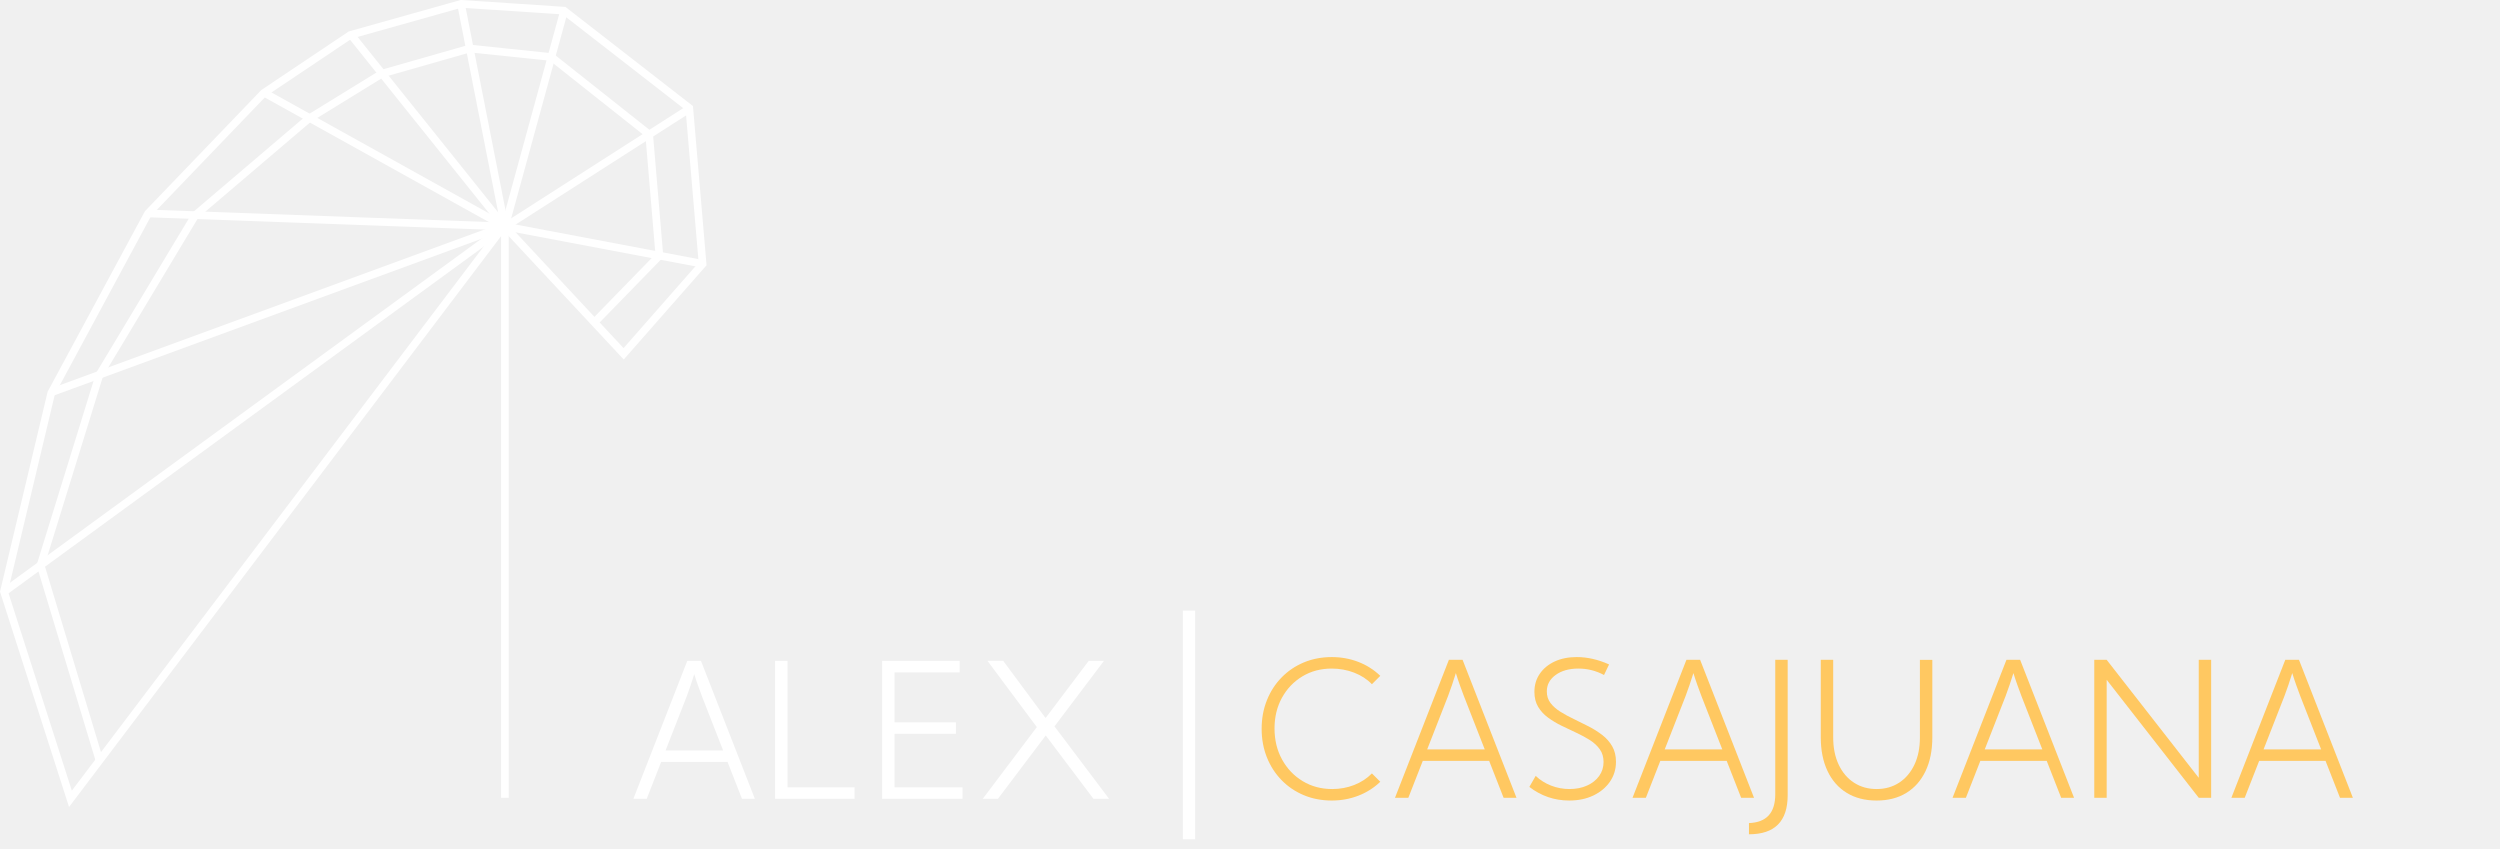
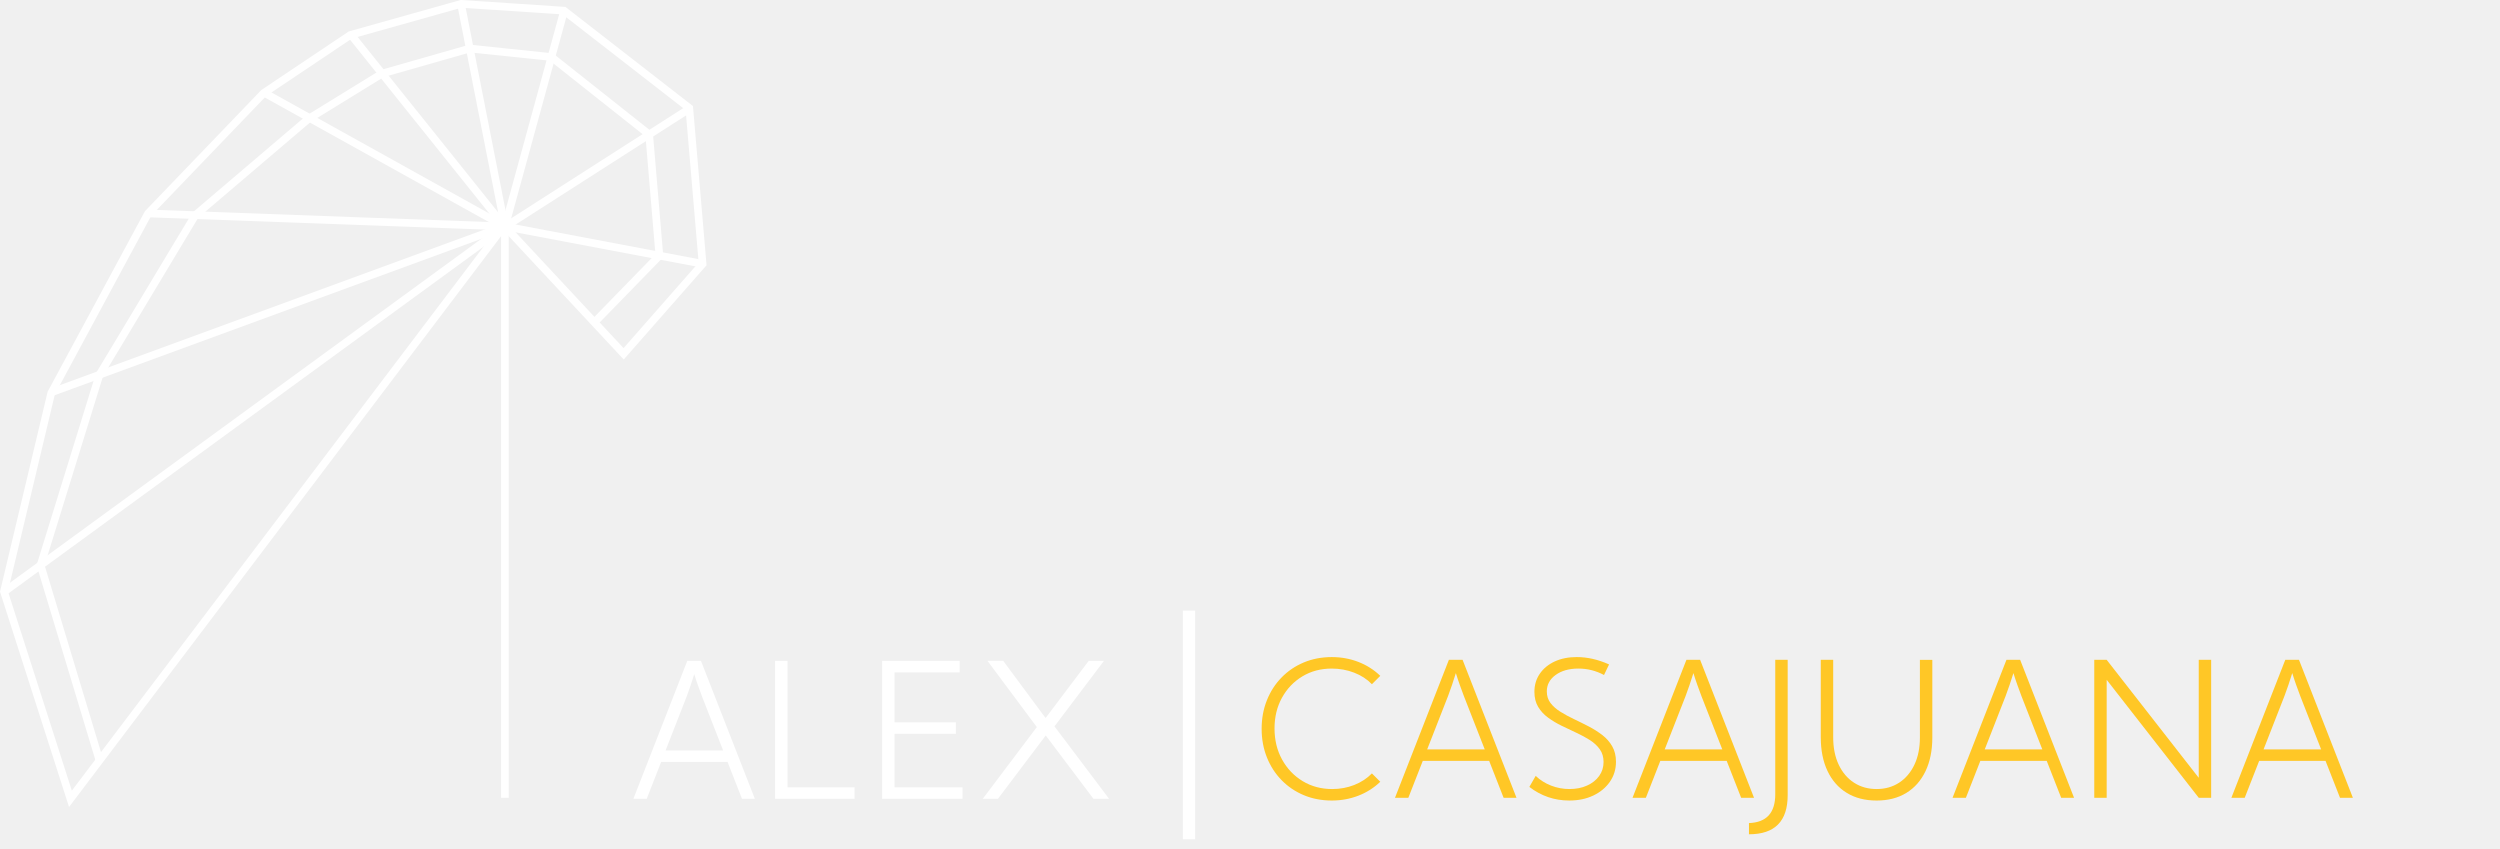
<svg xmlns="http://www.w3.org/2000/svg" version="1.1" id="Layer_1" x="0px" y="0px" width="816.354px" height="277.064px" viewBox="0 0 816.354 277.064" enable-background="new 0 0 816.354 277.064" xml:space="preserve">
  <g>
    <g enable-background="new    ">
-       <path fill="#FFFFFF" d="M206.826,260.848l17.597-45.044h4.474l17.598,45.044h-4.204l-4.715-12.042h-21.681l-4.714,12.042H206.826z     M224.183,227.546l-6.847,17.508h18.798l-6.847-17.508c-0.401-1.061-0.831-2.231-1.291-3.514c-0.461-1.28-0.891-2.582-1.292-3.903    c-0.38,1.241-0.796,2.522-1.246,3.844C225.009,225.294,224.584,226.485,224.183,227.546z" />
-       <path fill="#FFFFFF" d="M279.047,260.848h-25.945v-45.044h4.054v41.29h21.892V260.848z" />
-       <path fill="#FFFFFF" d="M288.056,215.804h25.314v3.754H292.11v16.306h20.03v3.754h-20.03v17.477h22.192v3.754h-26.246V215.804z" />
-       <path fill="#FFFFFF" d="M325.863,260.848h-4.955l17.657-23.423l-16.125-21.651h5.135l13.813,18.648l0.3-0.301l13.813-18.317h4.985    l-16.156,21.381l17.837,23.663h-5.105l-15.585-20.69L325.863,260.848z" />
+       <path fill="#FFFFFF" d="M206.826,260.848l17.597-45.045h4.474l17.599,45.045h-4.204l-4.715-12.042h-21.682l-4.714,12.042H206.826z     M224.183,227.546l-6.847,17.509h18.798l-6.847-17.509c-0.401-1.061-0.831-2.23-1.291-3.514c-0.461-1.28-0.892-2.582-1.292-3.903    c-0.38,1.241-0.796,2.522-1.246,3.845C225.009,225.294,224.584,226.485,224.183,227.546z" />
+       <path fill="#FFFFFF" d="M279.047,260.848h-25.945v-45.045h4.054v41.29h21.893L279.047,260.848L279.047,260.848z" />
+       <path fill="#FFFFFF" d="M288.056,215.804h25.313v3.754h-21.26v16.306h20.03v3.754h-20.03v17.477h22.192v3.755h-26.246V215.804    L288.056,215.804z" />
+       <path fill="#FFFFFF" d="M325.863,260.848h-4.955l17.657-23.424l-16.125-21.65h5.135l13.813,18.647l0.3-0.301l13.813-18.317h4.984    l-16.156,21.382l17.837,23.663h-5.104l-15.585-20.69L325.863,260.848z" />
    </g>
  </g>
  <line fill="none" stroke="#FFFFFF" stroke-width="4" stroke-miterlimit="10" x1="388.265" y1="274.063" x2="388.265" y2="199.395" />
  <line fill="none" stroke="#FFFFFF" stroke-width="2.5" stroke-miterlimit="10" x1="164.875" y1="260.507" x2="164.875" y2="73.948" />
  <polyline fill="none" stroke="#FFFFFF" stroke-width="2.5" stroke-miterlimit="10" points="164.875,73.948 203.648,115.531   229.427,86.186 225.082,35.28 184.158,3.475 150.57,1.262 114.392,11.427 86.139,30.361 48.35,69.708 16.731,128.36 1.297,193.16   22.999,260.849 164.761,73.538 " />
  <line fill="none" stroke="#FFFFFF" stroke-width="2.5" stroke-miterlimit="10" x1="164.955" y1="73.948" x2="229.632" y2="86.186" />
  <line fill="none" stroke="#FFFFFF" stroke-width="2.5" stroke-miterlimit="10" x1="225.082" y1="35.526" x2="164.955" y2="74.034" />
  <line fill="none" stroke="#FFFFFF" stroke-width="2.5" stroke-miterlimit="10" x1="164.875" y1="74.034" x2="184.158" y2="3.68" />
  <line fill="none" stroke="#FFFFFF" stroke-width="2.5" stroke-miterlimit="10" x1="164.832" y1="73.89" x2="150.57" y2="1.466" />
  <line fill="none" stroke="#FFFFFF" stroke-width="2.5" stroke-miterlimit="10" x1="164.832" y1="74.034" x2="114.666" y2="11.427" />
  <line fill="none" stroke="#FFFFFF" stroke-width="2.5" stroke-miterlimit="10" x1="164.955" y1="74.034" x2="86.385" y2="30.361" />
  <line fill="none" stroke="#FFFFFF" stroke-width="2.5" stroke-miterlimit="10" x1="164.761" y1="73.948" x2="48.636" y2="69.708" />
  <line fill="none" stroke="#FFFFFF" stroke-width="2.5" stroke-miterlimit="10" x1="164.716" y1="73.89" x2="16.79" y2="128.114" />
  <line fill="none" stroke="#FFFFFF" stroke-width="2.5" stroke-miterlimit="10" x1="164.716" y1="74.034" x2="1.461" y2="193.16" />
  <polyline fill="none" stroke="#FFFFFF" stroke-width="2.5" stroke-miterlimit="10" points="32.49,248.318 13.253,184.556   32.49,122.359 63.776,70.262 100.649,38.857 124.759,24.024 153.402,15.846 180.064,18.622 211.98,43.918 215.318,83.478   194.085,105.286 " />
  <g>
    <g enable-background="new    ">
-       <path fill="#FFC861" d="M447.986,252.549l2.732,2.733c-2.062,1.981-4.454,3.498-7.177,4.549s-5.605,1.576-8.648,1.576    c-3.303,0-6.347-0.58-9.129-1.741s-5.205-2.798-7.267-4.91c-2.063-2.111-3.664-4.594-4.805-7.447    c-1.142-2.853-1.712-5.96-1.712-9.323s0.57-6.472,1.712-9.324c1.141-2.854,2.742-5.335,4.805-7.447    c2.062-2.112,4.484-3.749,7.267-4.91s5.826-1.742,9.129-1.742c3.063,0,5.95,0.526,8.663,1.577s5.101,2.567,7.162,4.55    l-2.732,2.732c-1.562-1.622-3.494-2.878-5.795-3.769c-2.303-0.891-4.745-1.337-7.328-1.337c-3.584,0-6.781,0.852-9.594,2.553    c-2.813,1.702-5.03,4.023-6.651,6.967c-1.622,2.943-2.433,6.286-2.433,10.029c0,3.784,0.82,7.168,2.463,10.15    c1.641,2.983,3.883,5.335,6.727,7.057c2.842,1.723,6.065,2.583,9.669,2.583c2.542,0,4.94-0.445,7.192-1.337    C444.488,255.427,446.404,254.171,447.986,252.549z" />
-       <path fill="#FFC861" d="M455.523,260.507l17.598-45.044h4.475l17.598,45.044h-4.205l-4.715-12.042h-21.681l-4.714,12.042H455.523z     M472.88,227.204l-6.847,17.508h18.798l-6.846-17.508c-0.401-1.061-0.832-2.231-1.291-3.514c-0.461-1.28-0.892-2.582-1.292-3.903    c-0.38,1.241-0.796,2.522-1.246,3.844S473.281,226.143,472.88,227.204z" />
-       <path fill="#FFC861" d="M499.396,256.964l2.072-3.604c1.421,1.361,3.093,2.417,5.015,3.168c1.922,0.75,3.923,1.126,6.006,1.126    c2.162,0,4.084-0.38,5.766-1.142c1.682-0.761,2.997-1.807,3.948-3.138s1.427-2.848,1.427-4.55c0-1.602-0.405-2.978-1.216-4.129    c-0.811-1.15-1.893-2.157-3.243-3.018c-1.352-0.86-2.828-1.662-4.43-2.402s-3.203-1.502-4.805-2.282    c-1.602-0.781-3.077-1.667-4.429-2.658c-1.352-0.99-2.433-2.166-3.244-3.528c-0.811-1.361-1.216-2.992-1.216-4.895    c0-2.223,0.586-4.189,1.757-5.9c1.172-1.712,2.793-3.049,4.865-4.01s4.469-1.441,7.191-1.441c3.483,0,7.007,0.802,10.57,2.402    l-1.651,3.454c-2.623-1.401-5.415-2.103-8.378-2.103c-3.023,0-5.496,0.696-7.418,2.087c-1.922,1.392-2.883,3.188-2.883,5.391    c0,1.462,0.406,2.723,1.217,3.784c0.811,1.061,1.892,2.012,3.243,2.853c1.351,0.841,2.827,1.642,4.429,2.402    s3.203,1.557,4.805,2.387c1.602,0.831,3.078,1.768,4.43,2.808c1.352,1.042,2.433,2.272,3.243,3.694    c0.812,1.422,1.216,3.104,1.216,5.045c0,2.422-0.66,4.59-1.981,6.501c-1.321,1.912-3.128,3.414-5.421,4.505    c-2.292,1.091-4.909,1.636-7.852,1.636C507.604,261.407,503.259,259.927,499.396,256.964z" />
-       <path fill="#FFC861" d="M533.089,260.507l17.598-45.044h4.474l17.598,45.044h-4.204l-4.715-12.042h-21.682l-4.714,12.042H533.089z     M550.447,227.204l-6.848,17.508h18.799l-6.847-17.508c-0.401-1.061-0.831-2.231-1.291-3.514c-0.461-1.28-0.892-2.582-1.292-3.903    c-0.38,1.241-0.795,2.522-1.246,3.844C551.272,224.952,550.847,226.143,550.447,227.204z" />
-       <path fill="#FFC861" d="M571.107,272.428v-3.664c5.725-0.2,8.588-3.333,8.588-9.398v-43.903h4.054v44.233    C583.748,268.183,579.534,272.428,571.107,272.428z" />
-       <path fill="#FFC861" d="M594.559,240.777v-25.314h4.054v25.284c0,3.444,0.601,6.432,1.802,8.964c1.201,2.533,2.868,4.489,5,5.871    s4.589,2.072,7.372,2.072s5.235-0.69,7.357-2.072c2.121-1.382,3.783-3.333,4.984-5.855s1.803-5.506,1.803-8.949v-25.314h4.054    v25.314c0,4.245-0.735,7.913-2.208,11.006c-1.471,3.093-3.563,5.471-6.275,7.132c-2.713,1.662-5.951,2.492-9.715,2.492    s-7.007-0.83-9.729-2.492c-2.723-1.661-4.819-4.039-6.291-7.132S594.559,245.022,594.559,240.777z" />
-       <path fill="#FFC861" d="M637.591,260.507l17.598-45.044h4.474l17.598,45.044h-4.204l-4.715-12.042h-21.682l-4.714,12.042H637.591z     M654.948,227.204l-6.848,17.508H666.9l-6.847-17.508c-0.401-1.061-0.831-2.231-1.291-3.514c-0.461-1.28-0.892-2.582-1.292-3.903    c-0.38,1.241-0.795,2.522-1.246,3.844C655.774,224.952,655.349,226.143,654.948,227.204z" />
-       <path fill="#FFC861" d="M683.866,215.463h4.053l30.061,38.527v-38.527h4.053v45.044h-4.053l-30.061-38.527v38.527h-4.053V215.463z    " />
-       <path fill="#FFC861" d="M728.64,260.507l17.598-45.044h4.474l17.598,45.044h-4.204l-4.715-12.042h-21.682l-4.714,12.042H728.64z     M745.997,227.204l-6.848,17.508h18.799l-6.847-17.508c-0.4-1.061-0.831-2.231-1.291-3.514c-0.461-1.28-0.892-2.582-1.292-3.903    c-0.38,1.241-0.795,2.522-1.246,3.844C746.823,224.952,746.397,226.143,745.997,227.204z" />
+       <path fill="#FFC726" d="M447.986,252.549l2.732,2.733c-2.063,1.981-4.454,3.498-7.178,4.549c-2.723,1.051-5.604,1.576-8.647,1.576    c-3.303,0-6.347-0.58-9.129-1.741s-5.205-2.798-7.268-4.91c-2.063-2.11-3.664-4.594-4.805-7.446    c-1.142-2.854-1.712-5.96-1.712-9.323s0.57-6.472,1.712-9.324c1.141-2.854,2.742-5.335,4.805-7.447    c2.063-2.111,4.484-3.749,7.268-4.91c2.783-1.16,5.826-1.741,9.129-1.741c3.063,0,5.95,0.525,8.663,1.577    c2.713,1.051,5.101,2.566,7.162,4.55l-2.732,2.731c-1.562-1.622-3.494-2.878-5.795-3.769c-2.303-0.892-4.745-1.337-7.328-1.337    c-3.584,0-6.781,0.852-9.594,2.553c-2.813,1.702-5.03,4.023-6.651,6.967c-1.622,2.943-2.433,6.286-2.433,10.029    c0,3.784,0.82,7.168,2.463,10.15c1.641,2.982,3.883,5.335,6.727,7.057c2.843,1.723,6.065,2.583,9.669,2.583    c2.543,0,4.94-0.445,7.192-1.337S446.404,254.171,447.986,252.549z" />
+       <path fill="#FFC726" d="M455.523,260.507l17.598-45.044h4.476l17.598,45.044h-4.205l-4.715-12.042h-21.681l-4.714,12.042H455.523z     M472.88,227.204l-6.848,17.508h18.798l-6.846-17.508c-0.4-1.061-0.832-2.23-1.291-3.514c-0.461-1.28-0.892-2.582-1.292-3.903    c-0.38,1.241-0.796,2.522-1.246,3.844C473.705,224.953,473.281,226.143,472.88,227.204z" />
+       <path fill="#FFC726" d="M499.396,256.964l2.072-3.604c1.421,1.36,3.093,2.417,5.015,3.168c1.922,0.75,3.923,1.126,6.006,1.126    c2.162,0,4.084-0.38,5.767-1.143c1.682-0.761,2.997-1.807,3.947-3.138c0.951-1.331,1.428-2.848,1.428-4.55    c0-1.602-0.405-2.978-1.217-4.129c-0.811-1.15-1.893-2.157-3.242-3.019c-1.353-0.859-2.828-1.661-4.431-2.401    c-1.602-0.74-3.203-1.502-4.805-2.282c-1.602-0.781-3.077-1.667-4.429-2.658c-1.353-0.99-2.434-2.166-3.244-3.527    c-0.812-1.361-1.216-2.992-1.216-4.896c0-2.223,0.586-4.188,1.757-5.9c1.172-1.712,2.793-3.049,4.865-4.01    c2.071-0.961,4.469-1.44,7.19-1.44c3.483,0,7.007,0.802,10.57,2.401l-1.651,3.454c-2.623-1.4-5.415-2.103-8.378-2.103    c-3.022,0-5.496,0.695-7.418,2.087s-2.883,3.188-2.883,5.391c0,1.462,0.406,2.724,1.217,3.784    c0.812,1.062,1.893,2.012,3.243,2.854c1.351,0.841,2.827,1.642,4.429,2.401c1.603,0.76,3.203,1.558,4.806,2.387    c1.602,0.831,3.077,1.769,4.43,2.809c1.352,1.042,2.433,2.271,3.243,3.693c0.812,1.423,1.216,3.104,1.216,5.046    c0,2.422-0.66,4.59-1.981,6.501c-1.32,1.911-3.128,3.414-5.421,4.505c-2.292,1.091-4.909,1.636-7.852,1.636    C507.604,261.407,503.259,259.927,499.396,256.964z" />
+       <path fill="#FFC726" d="M533.089,260.507l17.598-45.044h4.474l17.599,45.044h-4.204l-4.715-12.042h-21.683l-4.714,12.042H533.089z     M550.447,227.204l-6.848,17.508h18.799l-6.847-17.508c-0.401-1.061-0.831-2.23-1.291-3.514c-0.461-1.28-0.893-2.582-1.292-3.903    c-0.38,1.241-0.795,2.522-1.246,3.844C551.272,224.952,550.847,226.143,550.447,227.204z" />
+       <path fill="#FFC726" d="M571.107,272.427v-3.663c5.725-0.2,8.588-3.333,8.588-9.398v-43.903h4.054v44.233    C583.747,268.183,579.533,272.427,571.107,272.427z" />
+       <path fill="#FFC726" d="M594.559,240.777v-25.314h4.054v25.284c0,3.444,0.602,6.433,1.802,8.964c1.201,2.533,2.868,4.489,5,5.871    c2.133,1.382,4.59,2.072,7.372,2.072c2.783,0,5.235-0.69,7.357-2.072c2.121-1.382,3.783-3.333,4.984-5.854    c1.2-2.522,1.803-5.506,1.803-8.949v-25.314h4.054v25.314c0,4.245-0.734,7.913-2.208,11.006c-1.471,3.093-3.563,5.471-6.274,7.132    c-2.714,1.662-5.951,2.492-9.716,2.492c-3.764,0-7.007-0.83-9.729-2.492c-2.724-1.661-4.819-4.039-6.291-7.132    S594.559,245.022,594.559,240.777z" />
+       <path fill="#FFC726" d="M637.591,260.507l17.598-45.044h4.474l17.599,45.044h-4.204l-4.715-12.042h-21.683l-4.714,12.042H637.591z     M654.948,227.204l-6.848,17.508h18.8l-6.847-17.508c-0.401-1.061-0.831-2.23-1.291-3.514c-0.461-1.28-0.893-2.582-1.292-3.903    c-0.38,1.241-0.795,2.522-1.246,3.844C655.774,224.952,655.349,226.143,654.948,227.204z" />
+       <path fill="#FFC726" d="M683.865,215.463h4.054l30.061,38.527v-38.527h4.053v45.044h-4.053l-30.061-38.526v38.526h-4.054V215.463z    " />
+       <path fill="#FFC726" d="M728.64,260.507l17.598-45.044h4.475l17.598,45.044h-4.204l-4.715-12.042h-21.682l-4.715,12.042H728.64z     M745.996,227.204l-6.848,17.508h18.799l-6.847-17.508c-0.4-1.061-0.831-2.23-1.291-3.514c-0.461-1.28-0.892-2.582-1.292-3.903    c-0.38,1.241-0.795,2.522-1.246,3.844C746.823,224.952,746.397,226.143,745.996,227.204z" />
    </g>
-     <g enable-background="new    ">
- 	</g>
  </g>
</svg>
